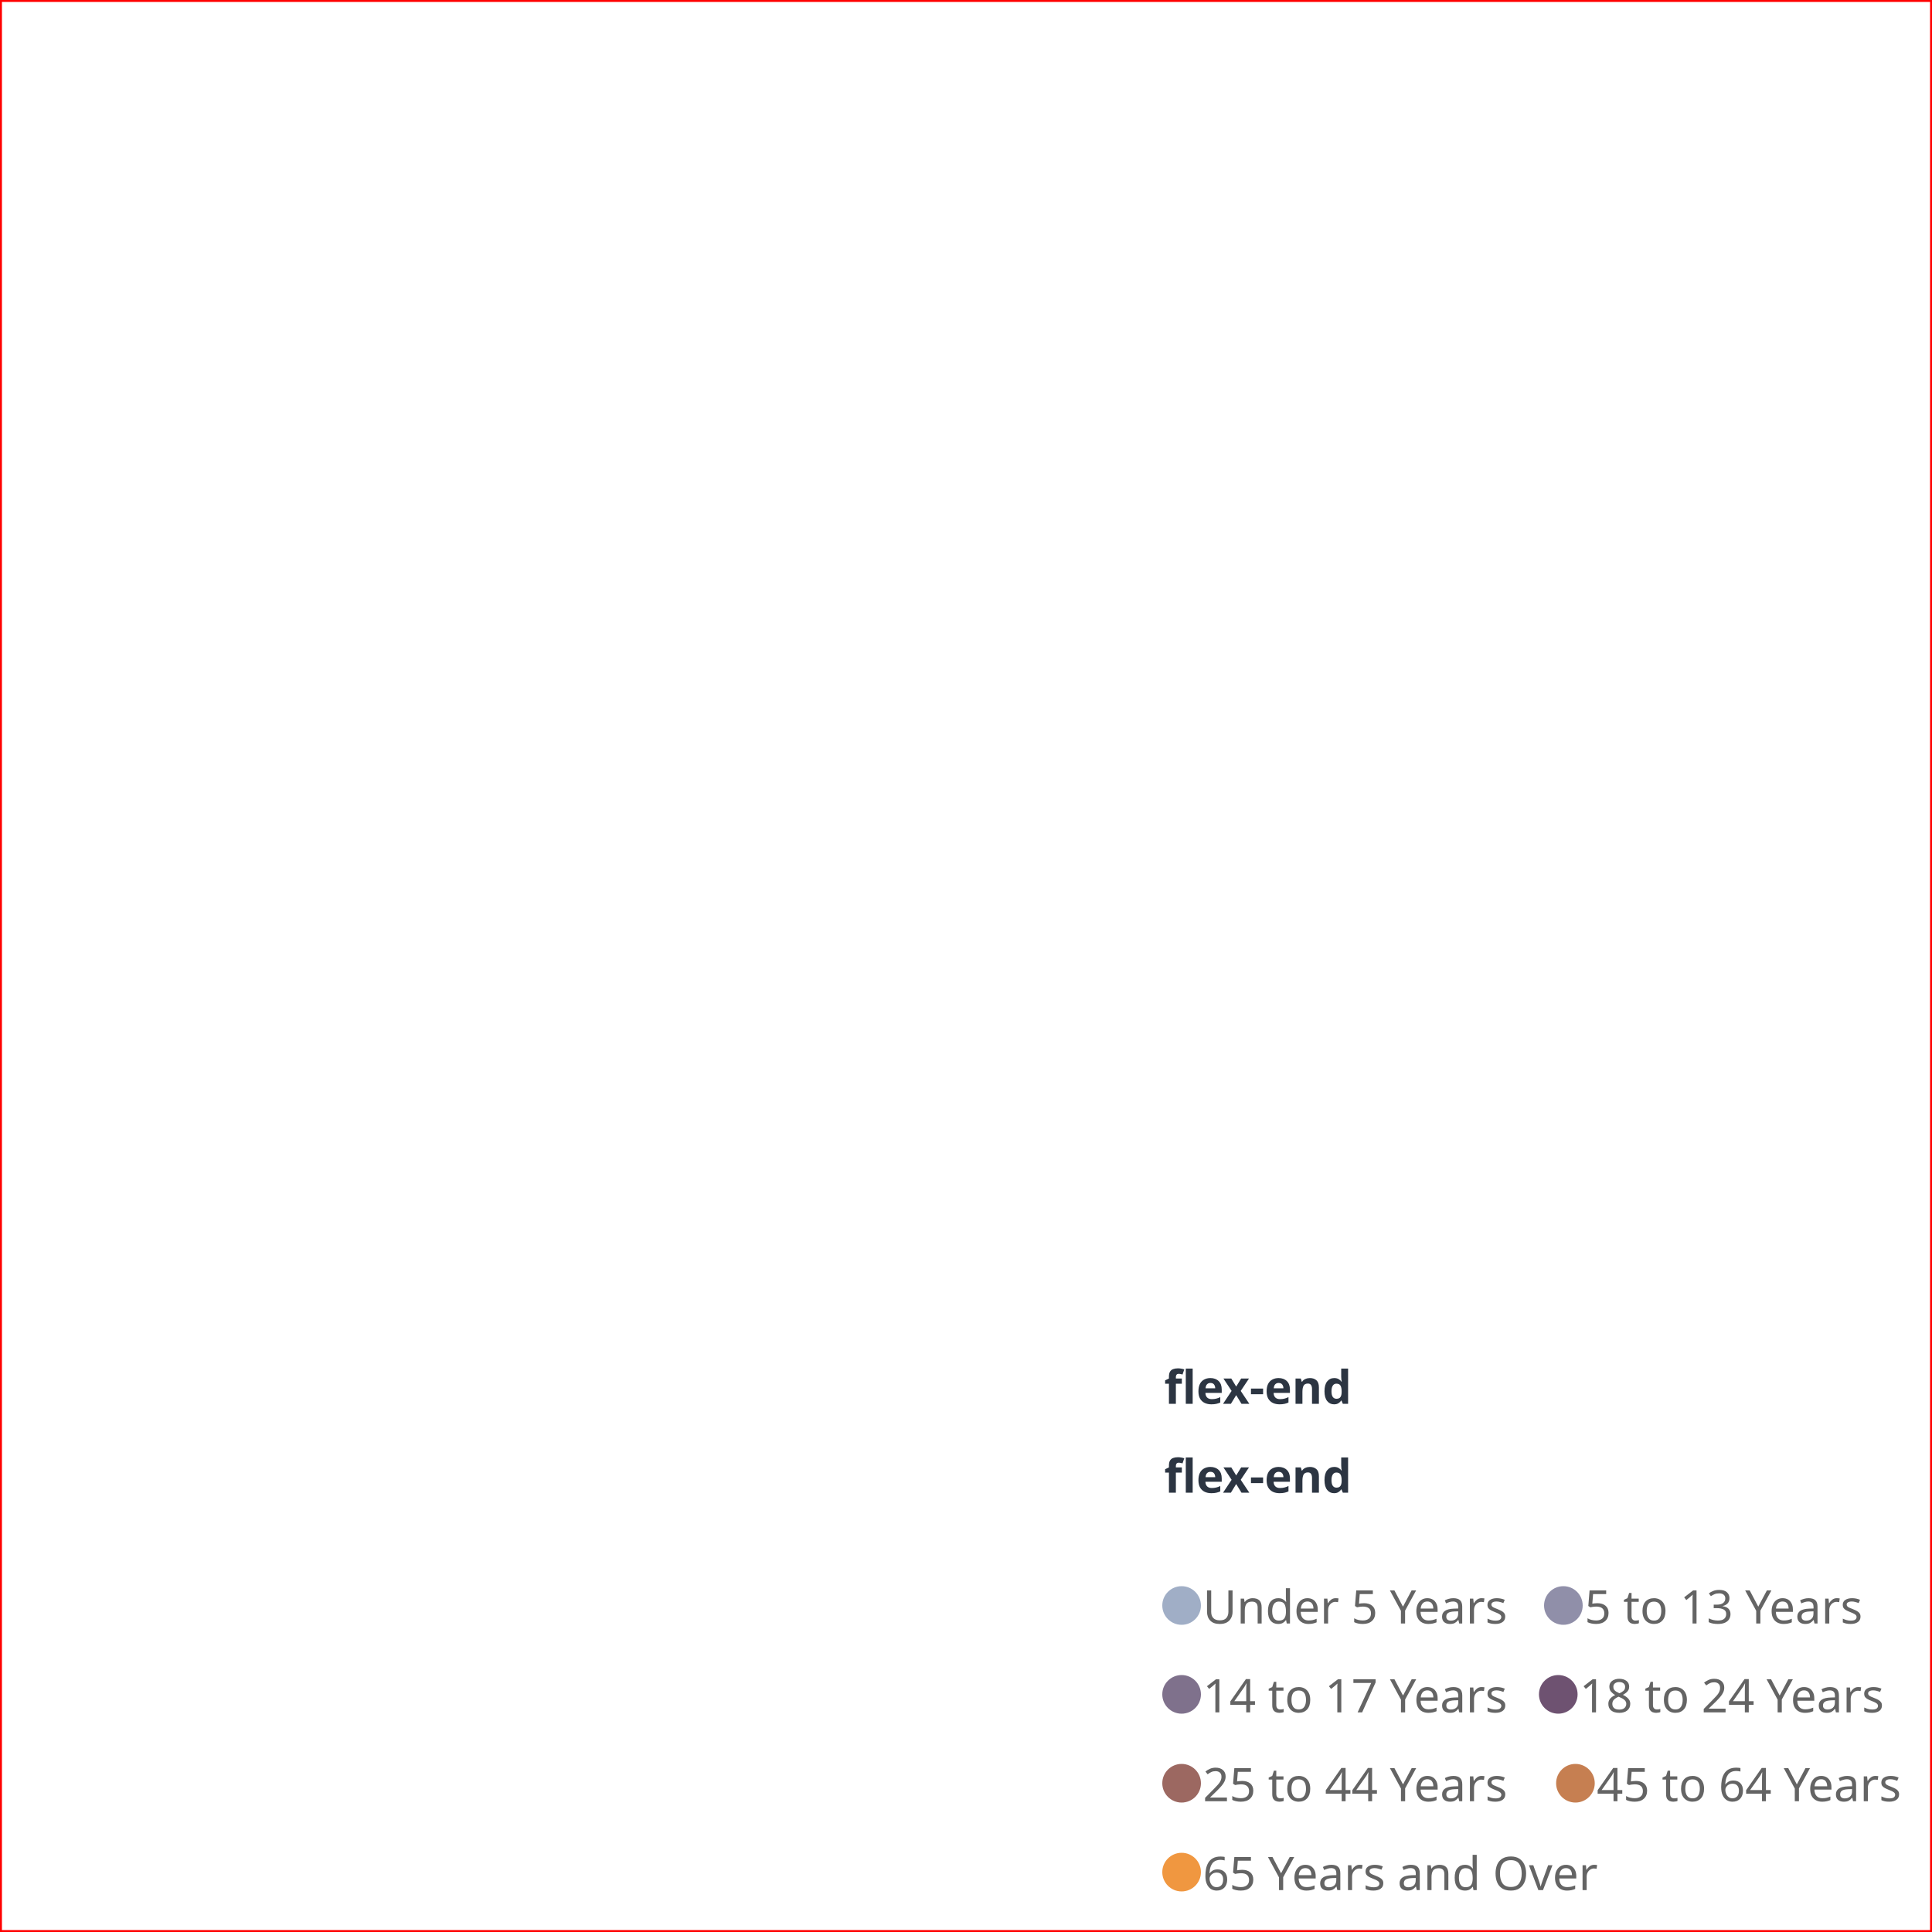
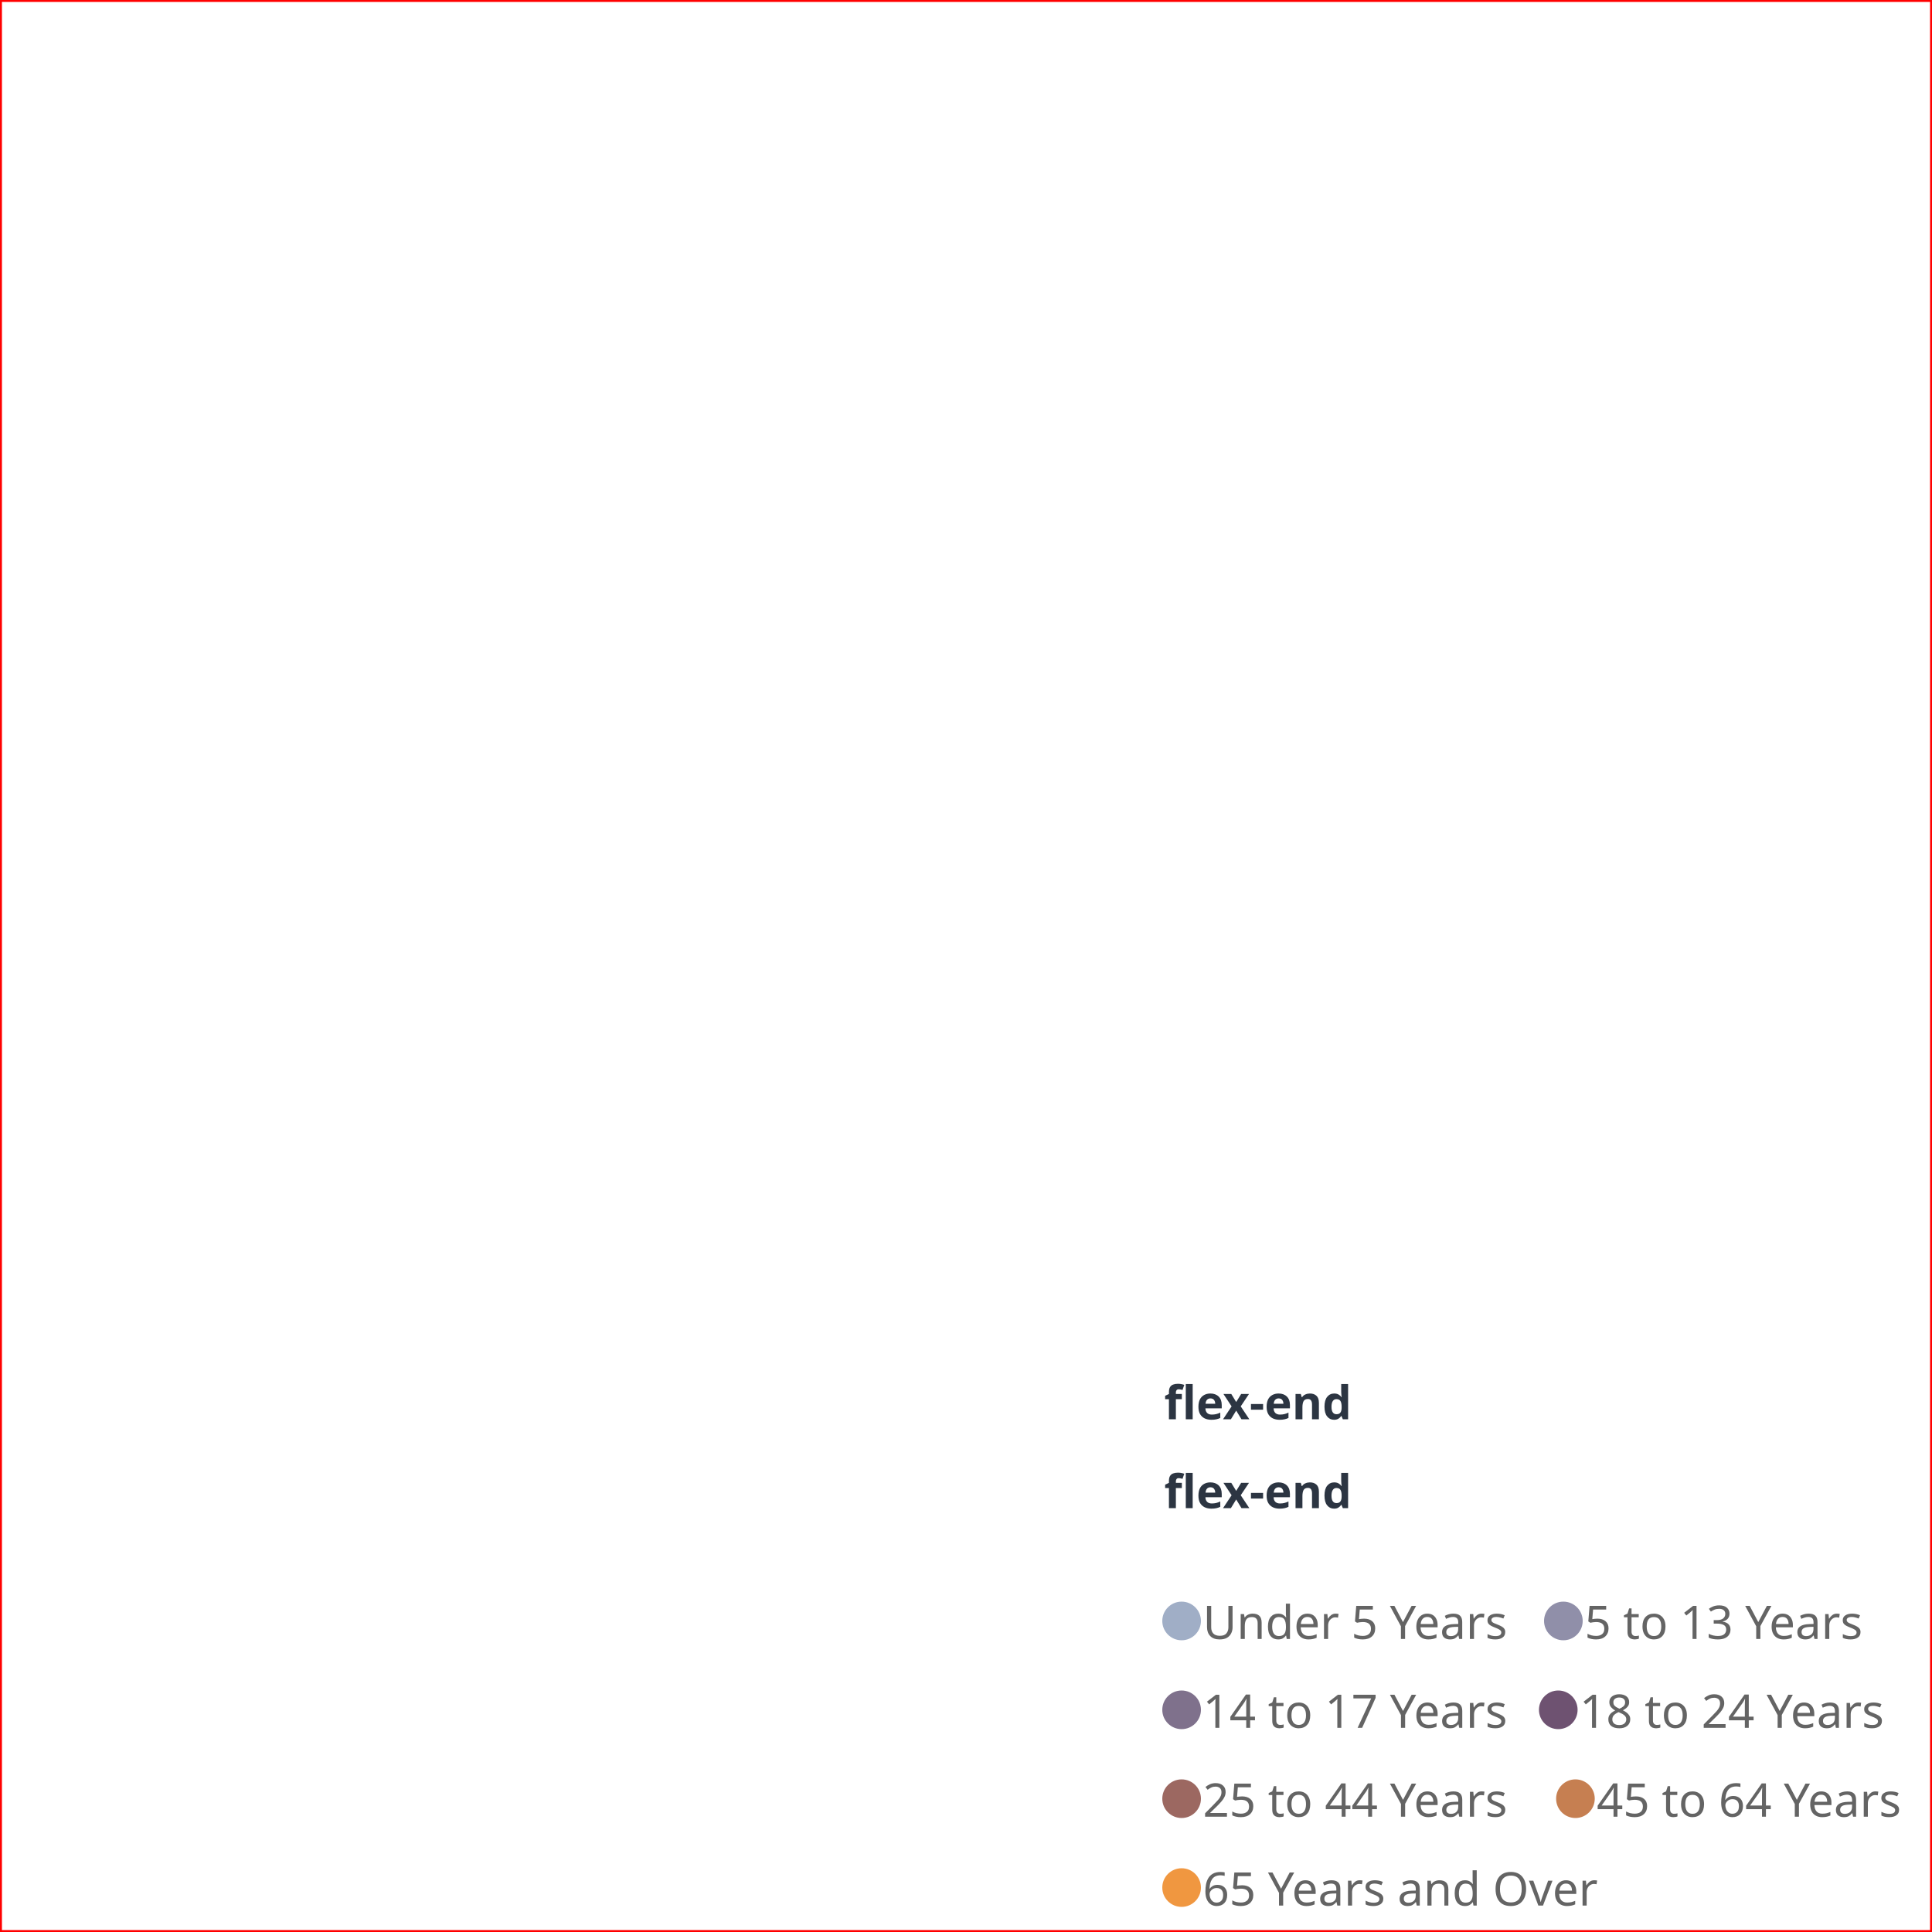
<svg xmlns="http://www.w3.org/2000/svg" width="500" height="500" color-interpolation-filters="sRGB" style="background: transparent;">
  <defs>
-     <clipPath id="b" transform="matrix(1 0 0 1 -300.8 -404)">
-       <use href="#a" transform="matrix(1 0 0 1 300.8 404)" />
+     <clipPath id="b" transform="matrix(1 0 0 1 -300.8 -408)">
+       <use href="#a" transform="matrix(1 0 0 1 300.8 408)" />
    </clipPath>
  </defs>
  <g>
    <g fill="none">
      <g fill="none">
        <g>
          <path width="500" height="500" fill="none" stroke="rgba(255,0,0,1)" d="m0 0 500 0 0 500-500 0z" />
        </g>
        <g fill="none">
-           <g fill="none" transform="matrix(1 0 0 1 300.8 354)">
+           <g fill="none" transform="matrix(1 0 0 1 300.8 358)">
            <g fill="none" class="legend-title-group">
              <g fill="none" class="legend-title">
                <g>
                  <text x="0" y="0" fill="rgba(44,53,66,1)" class="title-text" dominant-baseline="hanging" font-family="sans-serif" font-size="12" font-weight="bold" paint-order="stroke" style="transform:translate(0px, 0px);" text-anchor="left">
                    <tspan x="0" dx=".5" dy="0">flex-end</tspan>
                    <tspan x="0" dx=".5" dy="23">flex-end</tspan>
                  </text>
                </g>
              </g>
            </g>
            <g fill="none" class="legend-items-group" transform="matrix(1 0 0 1 0 50)">
              <g fill="none" class="legend-items">
                <g fill="none" class="items-navigator">
                  <g fill="none" class="navigator-content-group" clip-path="url(#b)">
                    <g fill="none" class="navigator-play-window">
                      <g fill="none" class="items-item-page">
                        <g fill="none" class="items-item">
                          <g fill="none" class="legend-category-item-background-group">
                            <g>
                              <path width="93.8" height="23" fill="none" d="m0 0 93.8 0 0 23-93.8 0z" class="legend-category-item-background" visibility="visible" />
                            </g>
                          </g>
                          <g fill="none" class="legend-category-item-marker-group" transform="matrix(.83333 0 0 .83333 5 11.5)">
                            <g>
                              <circle r="6" fill="rgba(160,174,198,1)" class="legend-category-item-marker" visibility="visible" />
                            </g>
                          </g>
                          <g fill="none" class="legend-category-item-label-group" transform="matrix(1 0 0 1 10 11.5)">
                            <g>
                              <text fill="rgba(100,100,100,1)" stroke-width="1" class="legend-category-item-label" dominant-baseline="central" dx=".5" dy="0" font-family="sans-serif" font-size="12" font-style="normal" font-variant="normal" font-weight="normal" paint-order="stroke" style="transform:translate(0px, 0px);" text-anchor="left" visibility="visible">Under 5 Years</text>
                            </g>
                          </g>
                          <g fill="none" class="legend-category-item-value-group" />
                        </g>
                        <g fill="none" class="items-item" transform="matrix(1 0 0 1 98.8 0)">
                          <g fill="none" class="legend-category-item-background-group">
                            <g>
                              <path width="87.08" height="23" fill="none" d="m0 0 87.08 0 0 23-87.08 0z" class="legend-category-item-background" visibility="visible" />
                            </g>
                          </g>
                          <g fill="none" class="legend-category-item-marker-group" transform="matrix(.83333 0 0 .83333 5 11.5)">
                            <g>
                              <circle r="6" fill="rgba(144,143,169,1)" class="legend-category-item-marker" visibility="visible" />
                            </g>
                          </g>
                          <g fill="none" class="legend-category-item-label-group" transform="matrix(1 0 0 1 10 11.5)">
                            <g>
                              <text fill="rgba(100,100,100,1)" stroke-width="1" class="legend-category-item-label" dominant-baseline="central" dx=".5" dy="0" font-family="sans-serif" font-size="12" font-style="normal" font-variant="normal" font-weight="normal" paint-order="stroke" style="transform:translate(0px, 0px);" text-anchor="left" visibility="visible">5 to 13 Years</text>
                            </g>
                          </g>
                          <g fill="none" class="legend-category-item-value-group" />
                        </g>
                        <g fill="none" class="items-item" transform="matrix(1 0 0 1 0 23)">
                          <g fill="none" class="legend-category-item-background-group">
                            <g>
                              <path width="92.48" height="23" fill="none" d="m0 0 92.48 0 0 23-92.48 0z" class="legend-category-item-background" visibility="visible" />
                            </g>
                          </g>
                          <g fill="none" class="legend-category-item-marker-group" transform="matrix(.83333 0 0 .83333 5 11.5)">
                            <g>
                              <circle r="6" fill="rgba(127,113,140,1)" class="legend-category-item-marker" visibility="visible" />
                            </g>
                          </g>
                          <g fill="none" class="legend-category-item-label-group" transform="matrix(1 0 0 1 10 11.5)">
                            <g>
                              <text fill="rgba(100,100,100,1)" stroke-width="1" class="legend-category-item-label" dominant-baseline="central" dx=".5" dy="0" font-family="sans-serif" font-size="12" font-style="normal" font-variant="normal" font-weight="normal" paint-order="stroke" style="transform:translate(0px, 0px);" text-anchor="left" visibility="visible">14 to 17 Years</text>
                            </g>
                          </g>
                          <g fill="none" class="legend-category-item-value-group" />
                        </g>
                        <g fill="none" class="items-item" transform="matrix(1 0 0 1 97.48 23)">
                          <g fill="none" class="legend-category-item-background-group">
                            <g>
                              <path width="95" height="23" fill="none" d="m0 0 95 0 0 23-95 0z" class="legend-category-item-background" visibility="visible" />
                            </g>
                          </g>
                          <g fill="none" class="legend-category-item-marker-group" transform="matrix(.83333 0 0 .83333 5 11.5)">
                            <g>
                              <circle r="6" fill="rgba(110,82,113,1)" class="legend-category-item-marker" visibility="visible" />
                            </g>
                          </g>
                          <g fill="none" class="legend-category-item-label-group" transform="matrix(1 0 0 1 10 11.5)">
                            <g>
                              <text fill="rgba(100,100,100,1)" stroke-width="1" class="legend-category-item-label" dominant-baseline="central" dx=".5" dy="0" font-family="sans-serif" font-size="12" font-style="normal" font-variant="normal" font-weight="normal" paint-order="stroke" style="transform:translate(0px, 0px);" text-anchor="left" visibility="visible">18 to 24 Years</text>
                            </g>
                          </g>
                          <g fill="none" class="legend-category-item-value-group" />
                        </g>
                        <g fill="none" class="items-item" transform="matrix(1 0 0 1 0 46)">
                          <g fill="none" class="legend-category-item-background-group">
                            <g>
                              <path width="96.92" height="23" fill="none" d="m0 0 96.92 0 0 23-96.92 0z" class="legend-category-item-background" visibility="visible" />
                            </g>
                          </g>
                          <g fill="none" class="legend-category-item-marker-group" transform="matrix(.83333 0 0 .83333 5 11.5)">
                            <g>
                              <circle r="6" fill="rgba(156,104,97,1)" class="legend-category-item-marker" visibility="visible" />
                            </g>
                          </g>
                          <g fill="none" class="legend-category-item-label-group" transform="matrix(1 0 0 1 10 11.5)">
                            <g>
                              <text fill="rgba(100,100,100,1)" stroke-width="1" class="legend-category-item-label" dominant-baseline="central" dx=".5" dy="0" font-family="sans-serif" font-size="12" font-style="normal" font-variant="normal" font-weight="normal" paint-order="stroke" style="transform:translate(0px, 0px);" text-anchor="left" visibility="visible">25 to 44 Years</text>
                            </g>
                          </g>
                          <g fill="none" class="legend-category-item-value-group" />
                        </g>
                        <g fill="none" class="items-item" transform="matrix(1 0 0 1 101.92 46)">
                          <g fill="none" class="legend-category-item-background-group">
                            <g>
                              <path width="97.28" height="23" fill="none" d="m0 0 97.28 0 0 23-97.28 0z" class="legend-category-item-background" visibility="visible" />
                            </g>
                          </g>
                          <g fill="none" class="legend-category-item-marker-group" transform="matrix(.83333 0 0 .83333 5 11.5)">
                            <g>
                              <circle r="6" fill="rgba(198,127,81,1)" class="legend-category-item-marker" visibility="visible" />
                            </g>
                          </g>
                          <g fill="none" class="legend-category-item-label-group" transform="matrix(1 0 0 1 10 11.5)">
                            <g>
                              <text fill="rgba(100,100,100,1)" stroke-width="1" class="legend-category-item-label" dominant-baseline="central" dx=".5" dy="0" font-family="sans-serif" font-size="12" font-style="normal" font-variant="normal" font-weight="normal" paint-order="stroke" style="transform:translate(0px, 0px);" text-anchor="left" visibility="visible">45 to 64 Years</text>
                            </g>
                          </g>
                          <g fill="none" class="legend-category-item-value-group" />
                        </g>
                        <g fill="none" class="items-item" transform="matrix(1 0 0 1 0 69)">
                          <g fill="none" class="legend-category-item-background-group">
                            <g>
                              <path width="118.76" height="23" fill="none" d="m0 0 118.76 0 0 23-118.76 0z" class="legend-category-item-background" visibility="visible" />
                            </g>
                          </g>
                          <g fill="none" class="legend-category-item-marker-group" transform="matrix(.83333 0 0 .83333 5 11.5)">
                            <g>
                              <circle r="6" fill="rgba(240,151,64,1)" class="legend-category-item-marker" visibility="visible" />
                            </g>
                          </g>
                          <g fill="none" class="legend-category-item-label-group" transform="matrix(1 0 0 1 10 11.5)">
                            <g>
                              <text fill="rgba(100,100,100,1)" stroke-width="1" class="legend-category-item-label" dominant-baseline="central" dx=".5" dy="0" font-family="sans-serif" font-size="12" font-style="normal" font-variant="normal" font-weight="normal" paint-order="stroke" style="transform:translate(0px, 0px);" text-anchor="left" visibility="visible">65 Years and Over</text>
                            </g>
                          </g>
                          <g fill="none" class="legend-category-item-value-group" />
                        </g>
                      </g>
                    </g>
                  </g>
                  <g fill="none" class="navigator-controller" />
                  <g>
                    <path id="a" width="199.2" height="92" fill="none" d="m0 0 199.2 0 0 92-199.2 0z" class="navigator-clip-path" />
                  </g>
                </g>
              </g>
            </g>
          </g>
        </g>
      </g>
    </g>
  </g>
</svg>
